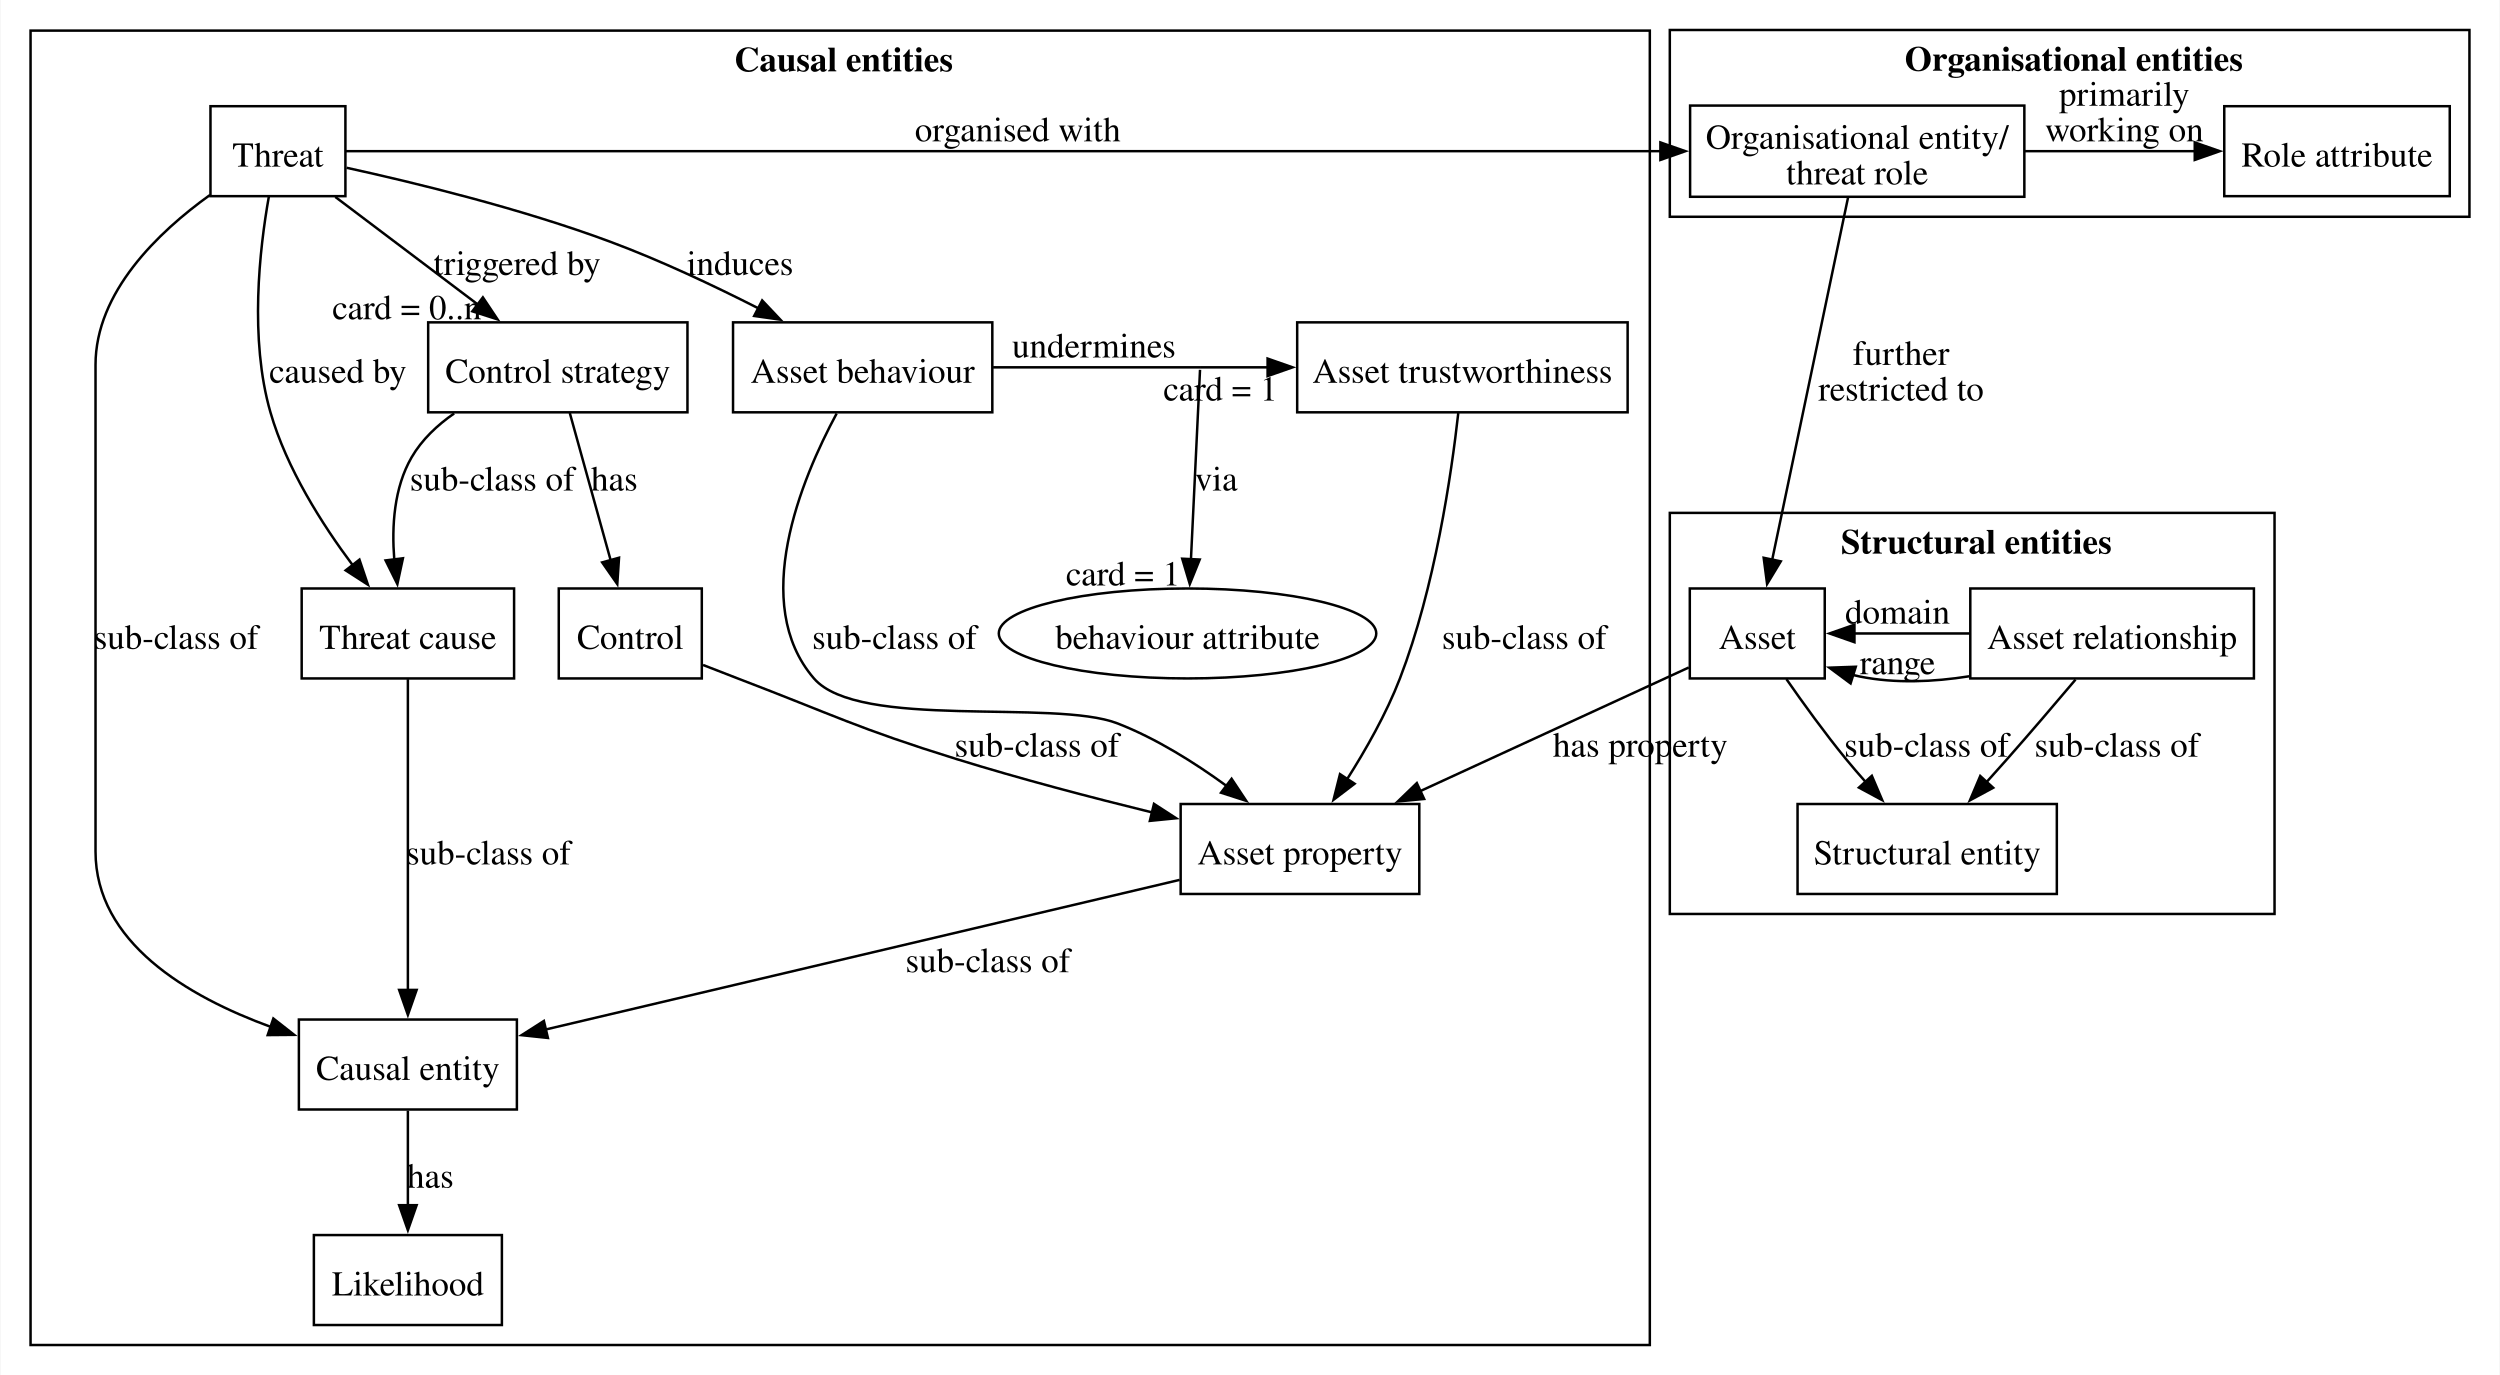
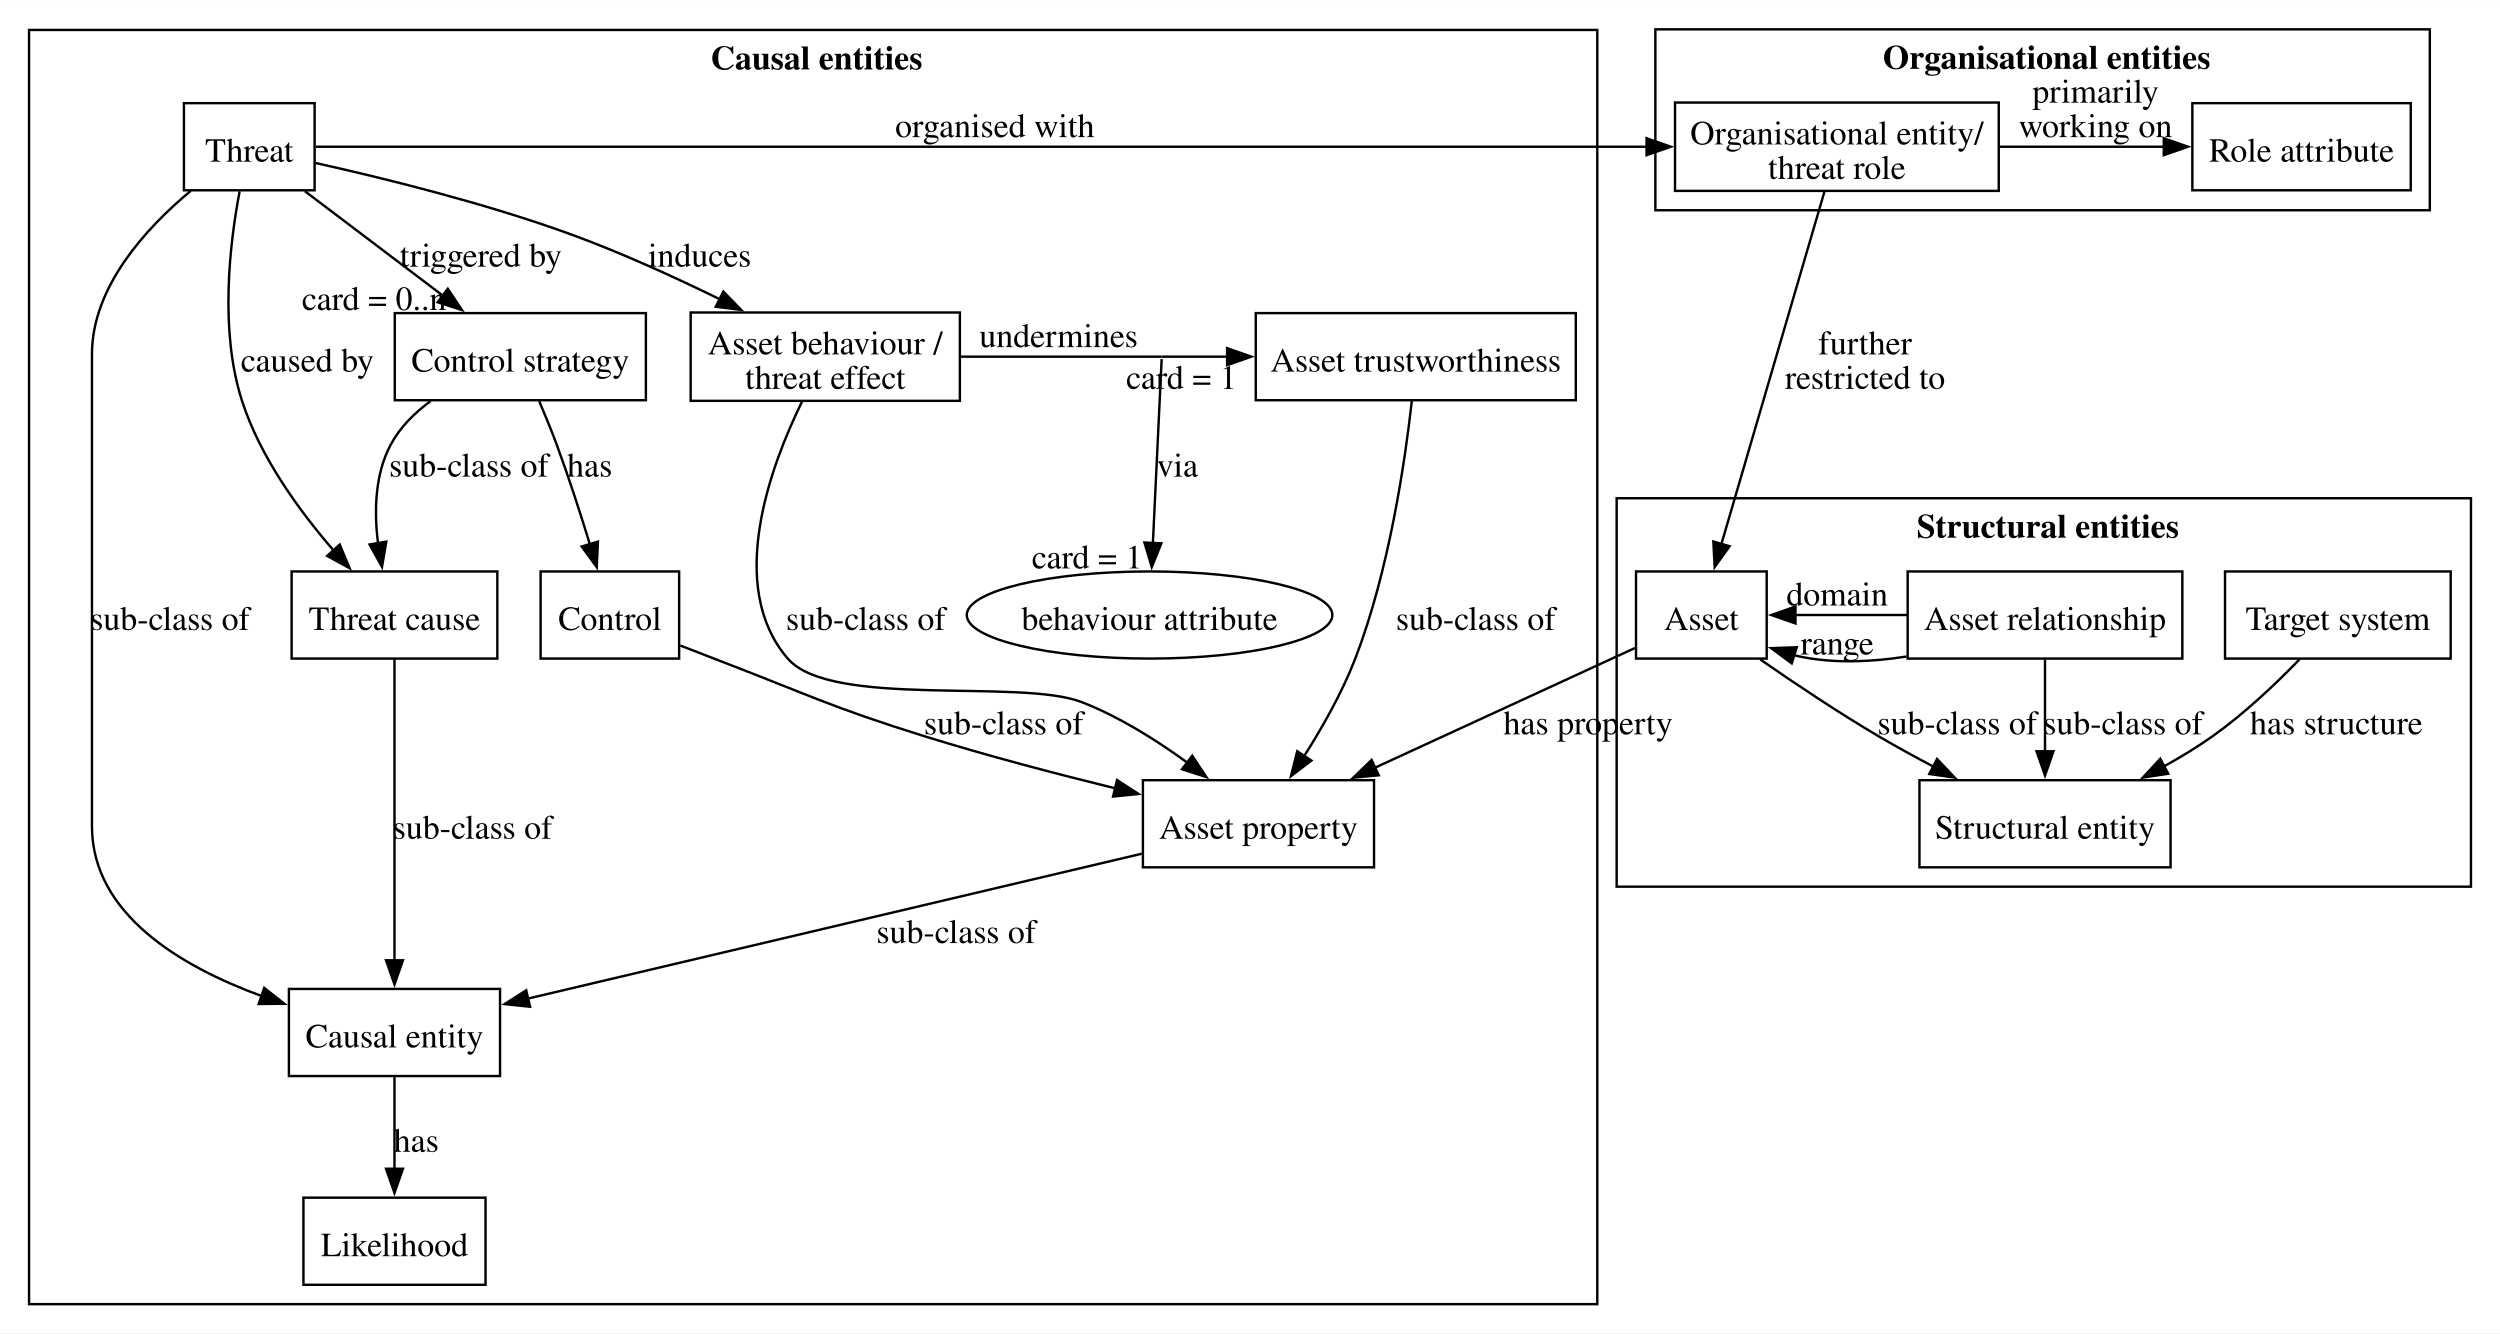
- <svg xmlns="http://www.w3.org/2000/svg" width="1000pt" height="550pt" viewBox="0.00 0.00 1000.00 550.25">
-   <g id="graph0" class="graph" transform="scale(1 1) rotate(0) translate(4 546.25)">
-     <polygon fill="white" stroke="none" points="-4,4 -4,-546.25 996,-546.25 996,4 -4,4" />
+ <svg xmlns="http://www.w3.org/2000/svg" width="1033pt" height="551pt" viewBox="0.00 0.00 1033.00 550.75">
+   <g id="graph0" class="graph" transform="scale(1 1) rotate(0) translate(4 546.75)">
+     <polygon fill="white" stroke="none" points="-4,4 -4,-546.75 1029,-546.75 1029,4 -4,4" />
    <g id="clust1" class="cluster">
-       <polygon fill="none" stroke="black" points="8,-8 8,-534 656,-534 656,-8 8,-8" />
-       <text text-anchor="start" x="285.88" y="-517.7" font-family="Times,serif" font-size="14.00"> </text>
-       <text text-anchor="start" x="289.62" y="-517.7" font-family="Times,serif" font-weight="bold" font-size="14.00">Causal entities</text>
-       <text text-anchor="start" x="374.38" y="-517.7" font-family="Times,serif" font-size="14.00"> </text>
+       <polygon fill="none" stroke="black" points="8,-8 8,-534.5 656,-534.5 656,-8 8,-8" />
+       <text text-anchor="start" x="285.88" y="-518.2" font-family="Times,serif" font-size="14.00"> </text>
+       <text text-anchor="start" x="289.62" y="-518.2" font-family="Times,serif" font-weight="bold" font-size="14.00">Causal entities</text>
+       <text text-anchor="start" x="374.38" y="-518.2" font-family="Times,serif" font-size="14.00"> </text>
    </g>
    <g id="clust4" class="cluster">
-       <polygon fill="none" stroke="black" points="664,-180.5 664,-341 906,-341 906,-180.5 664,-180.5" />
-       <text text-anchor="start" x="728.75" y="-324.7" font-family="Times,serif" font-size="14.00"> </text>
-       <text text-anchor="start" x="732.5" y="-324.7" font-family="Times,serif" font-weight="bold" font-size="14.00">Structural entities</text>
-       <text text-anchor="start" x="837.5" y="-324.7" font-family="Times,serif" font-size="14.00"> </text>
+       <polygon fill="none" stroke="black" points="664,-180.5 664,-341 1017,-341 1017,-180.5 664,-180.5" />
+       <text text-anchor="start" x="784.25" y="-324.7" font-family="Times,serif" font-size="14.00"> </text>
+       <text text-anchor="start" x="788" y="-324.7" font-family="Times,serif" font-weight="bold" font-size="14.00">Structural entities</text>
+       <text text-anchor="start" x="893" y="-324.7" font-family="Times,serif" font-size="14.00"> </text>
    </g>
    <g id="clust5" class="cluster">
-       <polygon fill="none" stroke="black" points="664,-459.5 664,-534.25 984,-534.25 984,-459.5 664,-459.5" />
-       <text text-anchor="start" x="754.25" y="-517.95" font-family="Times,serif" font-size="14.00"> </text>
-       <text text-anchor="start" x="758" y="-517.95" font-family="Times,serif" font-weight="bold" font-size="14.00">Organisational entities</text>
-       <text text-anchor="start" x="890" y="-517.95" font-family="Times,serif" font-size="14.00"> </text>
+       <polygon fill="none" stroke="black" points="680,-460 680,-534.75 1000,-534.75 1000,-460 680,-460" />
+       <text text-anchor="start" x="770.25" y="-518.45" font-family="Times,serif" font-size="14.00"> </text>
+       <text text-anchor="start" x="774" y="-518.45" font-family="Times,serif" font-weight="bold" font-size="14.00">Organisational entities</text>
+       <text text-anchor="start" x="906" y="-518.45" font-family="Times,serif" font-size="14.00"> </text>
    </g>
    <g id="node1" class="node">
      <polygon fill="none" stroke="black" points="202.62,-138.25 115.38,-138.25 115.38,-102.25 202.62,-102.25 202.62,-138.25" />
      <text text-anchor="middle" x="159" y="-114.08" font-family="Times,serif" font-size="14.00">Causal entity</text>
    </g>
    <g id="node2" class="node">
      <polygon fill="none" stroke="black" points="196.62,-52 121.38,-52 121.38,-16 196.62,-16 196.62,-52" />
      <text text-anchor="middle" x="159" y="-27.82" font-family="Times,serif" font-size="14.00">Likelihood</text>
    </g>
    <g id="edge10" class="edge">
      <path fill="none" stroke="black" d="M159,-101.79C159,-90.84 159,-76.44 159,-63.82" />
      <polygon fill="black" stroke="black" points="162.5,-63.95 159,-53.95 155.5,-63.95 162.5,-63.95" />
      <text text-anchor="middle" x="168" y="-70.95" font-family="Times,serif" font-size="14.00">has</text>
    </g>
    <g id="node3" class="node">
-       <polygon fill="none" stroke="black" points="134,-503.75 80,-503.75 80,-467.75 134,-467.75 134,-503.75" />
-       <text text-anchor="middle" x="107" y="-479.57" font-family="Times,serif" font-size="14.00">Threat</text>
+       <polygon fill="none" stroke="black" points="126,-504.25 72,-504.25 72,-468.25 126,-468.25 126,-504.25" />
+       <text text-anchor="middle" x="99" y="-480.07" font-family="Times,serif" font-size="14.00">Threat</text>
    </g>
    <g id="edge3" class="edge">
-       <path fill="none" stroke="black" d="M79.82,-468.24C59.06,-453.34 34,-429.33 34,-400.25 34,-400.25 34,-400.25 34,-205.5 34,-169.25 70.59,-147.56 104.18,-135.29" />
+       <path fill="none" stroke="black" d="M74.8,-468C56.32,-452.63 34,-428.31 34,-400.5 34,-400.5 34,-400.5 34,-205.5 34,-169.25 70.59,-147.56 104.18,-135.29" />
      <polygon fill="black" stroke="black" points="105.16,-138.66 113.5,-132.12 102.9,-132.03 105.16,-138.66" />
      <text text-anchor="middle" x="66.25" y="-286.57" font-family="Times,serif" font-size="14.00">sub-class of</text>
    </g>
    <g id="node4" class="node">
      <polygon fill="none" stroke="black" points="201.5,-310.75 116.5,-310.75 116.5,-274.75 201.5,-274.75 201.5,-310.75" />
      <text text-anchor="middle" x="159" y="-286.57" font-family="Times,serif" font-size="14.00">Threat cause</text>
    </g>
    <g id="edge11" class="edge">
-       <path fill="none" stroke="black" d="M103.35,-467.5C99.64,-446.62 95.54,-410.61 104,-381.25 110.48,-358.77 124.63,-336.48 136.95,-320.03" />
-       <polygon fill="black" stroke="black" points="139.62,-322.3 143,-312.26 134.1,-318 139.62,-322.3" />
-       <text text-anchor="middle" x="131" y="-393.07" font-family="Times,serif" font-size="14.00">caused by</text>
+       <path fill="none" stroke="black" d="M95.02,-467.82C90.99,-446.75 86.57,-410.47 96,-381.25 103.51,-357.95 119.79,-335.62 133.92,-319.35" />
+       <polygon fill="black" stroke="black" points="136.37,-321.86 140.46,-312.09 131.17,-317.18 136.37,-321.86" />
+       <text text-anchor="middle" x="123" y="-393.32" font-family="Times,serif" font-size="14.00">caused by</text>
    </g>
    <g id="node5" class="node">
-       <polygon fill="none" stroke="black" points="270.88,-417.25 167.12,-417.25 167.12,-381.25 270.88,-381.25 270.88,-417.25" />
-       <text text-anchor="middle" x="219" y="-393.07" font-family="Times,serif" font-size="14.00">Control strategy</text>
+       <polygon fill="none" stroke="black" points="262.88,-417.5 159.12,-417.5 159.12,-381.5 262.88,-381.5 262.88,-417.5" />
+       <text text-anchor="middle" x="211" y="-393.32" font-family="Times,serif" font-size="14.00">Control strategy</text>
    </g>
    <g id="edge13" class="edge">
-       <path fill="none" stroke="black" d="M129.94,-467.45C146.39,-455.03 168.79,-438.13 187,-424.39" />
-       <polygon fill="black" stroke="black" points="189.01,-427.26 194.89,-418.44 184.8,-421.67 189.01,-427.26" />
-       <text text-anchor="middle" x="202.71" y="-436.2" font-family="Times,serif" font-size="14.00">triggered by</text>
-       <text text-anchor="middle" x="158.6" y="-418.48" font-family="Times,serif" font-size="14.00">    card = 0..n</text>
+       <path fill="none" stroke="black" d="M121.94,-467.9C138.39,-455.44 160.79,-438.49 179,-424.71" />
+       <polygon fill="black" stroke="black" points="181.03,-427.57 186.89,-418.75 176.8,-421.99 181.03,-427.57" />
+       <text text-anchor="middle" x="194.71" y="-436.7" font-family="Times,serif" font-size="14.00">triggered by</text>
+       <text text-anchor="middle" x="150.6" y="-418.78" font-family="Times,serif" font-size="14.00">card = 0..n    </text>
    </g>
    <g id="node10" class="node">
-       <polygon fill="none" stroke="black" points="392.88,-417.25 289.12,-417.25 289.12,-381.25 392.88,-381.25 392.88,-417.25" />
-       <text text-anchor="middle" x="341" y="-393.07" font-family="Times,serif" font-size="14.00">Asset behaviour</text>
+       <polygon fill="none" stroke="black" points="392.62,-417.75 281.38,-417.75 281.38,-381.25 392.62,-381.25 392.62,-417.75" />
+       <text text-anchor="middle" x="337" y="-400.45" font-family="Times,serif" font-size="14.00">Asset behaviour /</text>
+       <text text-anchor="middle" x="337" y="-386.2" font-family="Times,serif" font-size="14.00">threat effect</text>
    </g>
    <g id="edge14" class="edge">
-       <path fill="none" stroke="black" d="M134.48,-479.11C161.72,-473.14 204.41,-462.75 240,-449.5 260.02,-442.05 281.39,-431.96 299.3,-422.85" />
-       <polygon fill="black" stroke="black" points="300.78,-426.03 308.06,-418.33 297.57,-419.81 300.78,-426.03" />
-       <text text-anchor="middle" x="291.93" y="-436.2" font-family="Times,serif" font-size="14.00">induces</text>
-     </g>
-     <g id="node15" class="node">
-       <polygon fill="none" stroke="black" points="805.88,-504 672.12,-504 672.12,-467.5 805.88,-467.5 805.88,-504" />
-       <text text-anchor="middle" x="739" y="-486.7" font-family="Times,serif" font-size="14.00">Organisational entity/</text>
-       <text text-anchor="middle" x="739" y="-472.45" font-family="Times,serif" font-size="14.00">threat role</text>
-     </g>
-     <g id="edge23" class="edge">
-       <path fill="none" stroke="black" d="M134.16,-485.75C224.68,-485.75 518.4,-485.75 660.53,-485.75" />
-       <polygon fill="black" stroke="black" points="660.23,-489.25 670.23,-485.75 660.23,-482.25 660.23,-489.25" />
-       <text text-anchor="middle" x="403.06" y="-489.7" font-family="Times,serif" font-size="14.00">organised with</text>
+       <path fill="none" stroke="black" d="M126.45,-479.51C153.65,-473.46 196.32,-463.02 232,-450 252.67,-442.46 274.81,-432.35 293.4,-423.23" />
+       <polygon fill="black" stroke="black" points="294.87,-426.41 302.26,-418.82 291.75,-420.14 294.87,-426.41" />
+       <text text-anchor="middle" x="285.1" y="-436.7" font-family="Times,serif" font-size="14.00">induces</text>
+     </g>
+     <g id="node16" class="node">
+       <polygon fill="none" stroke="black" points="821.88,-504.5 688.12,-504.5 688.12,-468 821.88,-468 821.88,-504.5" />
+       <text text-anchor="middle" x="755" y="-487.2" font-family="Times,serif" font-size="14.00">Organisational entity/</text>
+       <text text-anchor="middle" x="755" y="-472.95" font-family="Times,serif" font-size="14.00">threat role</text>
+     </g>
+     <g id="edge24" class="edge">
+       <path fill="none" stroke="black" d="M126.35,-486.25C220,-486.25 530.03,-486.25 676.74,-486.25" />
+       <polygon fill="black" stroke="black" points="676.36,-489.75 686.36,-486.25 676.36,-482.75 676.36,-489.75" />
+       <text text-anchor="middle" x="407.06" y="-490.2" font-family="Times,serif" font-size="14.00">organised with</text>
    </g>
    <g id="edge4" class="edge">
      <path fill="none" stroke="black" d="M159,-274.46C159,-245.1 159,-185.22 159,-149.64" />
      <polygon fill="black" stroke="black" points="162.5,-150.1 159,-140.1 155.5,-150.1 162.5,-150.1" />
      <text text-anchor="middle" x="191.25" y="-200.32" font-family="Times,serif" font-size="14.00">sub-class of</text>
    </g>
    <g id="edge6" class="edge">
-       <path fill="none" stroke="black" d="M177.53,-380.81C170.75,-376.11 164.6,-370.31 160.5,-363.25 153.44,-351.11 152.49,-335.64 153.55,-322.39" />
-       <polygon fill="black" stroke="black" points="157.02,-322.85 154.79,-312.49 150.08,-321.98 157.02,-322.85" />
-       <text text-anchor="middle" x="192.75" y="-349.95" font-family="Times,serif" font-size="14.00">sub-class of</text>
+       <path fill="none" stroke="black" d="M173.97,-381.17C167.36,-376.34 161.35,-370.4 157.5,-363.25 150.88,-350.97 150.55,-335.6 152.17,-322.45" />
+       <polygon fill="black" stroke="black" points="155.62,-323.07 153.84,-312.63 148.71,-321.9 155.62,-323.07" />
+       <text text-anchor="middle" x="189.75" y="-349.95" font-family="Times,serif" font-size="14.00">sub-class of</text>
    </g>
    <g id="node7" class="node">
      <polygon fill="none" stroke="black" points="276.62,-310.75 219.38,-310.75 219.38,-274.75 276.62,-274.75 276.62,-310.75" />
      <text text-anchor="middle" x="248" y="-286.57" font-family="Times,serif" font-size="14.00">Control</text>
    </g>
    <g id="edge12" class="edge">
-       <path fill="none" stroke="black" d="M223.79,-380.99C228.24,-364.96 234.95,-340.79 240.17,-321.95" />
-       <polygon fill="black" stroke="black" points="243.5,-323.06 242.8,-312.49 236.75,-321.19 243.5,-323.06" />
-       <text text-anchor="middle" x="241.63" y="-349.95" font-family="Times,serif" font-size="14.00">has</text>
+       <path fill="none" stroke="black" d="M218.81,-381.06C221.23,-375.42 223.83,-369.11 226,-363.25 230.98,-349.8 235.86,-334.64 239.75,-321.92" />
+       <polygon fill="black" stroke="black" points="243.06,-323.08 242.59,-312.49 236.36,-321.06 243.06,-323.08" />
+       <text text-anchor="middle" x="239.67" y="-349.95" font-family="Times,serif" font-size="14.00">has</text>
    </g>
    <g id="node6" class="node">
      <polygon fill="none" stroke="black" points="563.75,-224.5 468.25,-224.5 468.25,-188.5 563.75,-188.5 563.75,-224.5" />
      <text text-anchor="middle" x="516" y="-200.32" font-family="Times,serif" font-size="14.00">Asset property</text>
    </g>
    <g id="edge5" class="edge">
      <path fill="none" stroke="black" d="M467.85,-194.14C401.87,-178.57 283.63,-150.66 214.16,-134.27" />
      <polygon fill="black" stroke="black" points="215.04,-130.88 204.5,-131.99 213.43,-137.69 215.04,-130.88" />
      <text text-anchor="middle" x="391.12" y="-157.2" font-family="Times,serif" font-size="14.00">sub-class of</text>
    </g>
    <g id="edge7" class="edge">
      <path fill="none" stroke="black" d="M277.11,-280.14C281.75,-278.32 286.5,-276.47 291,-274.75 329.72,-259.96 338.92,-254.8 378.5,-242.5 404,-234.58 432.56,-227.09 457.01,-221.09" />
      <polygon fill="black" stroke="black" points="457.57,-224.56 466.46,-218.8 455.92,-217.75 457.57,-224.56" />
      <text text-anchor="middle" x="410.75" y="-243.45" font-family="Times,serif" font-size="14.00">sub-class of</text>
    </g>
    <g id="node8" class="node">
-       <polygon fill="none" stroke="black" points="647.12,-417.25 514.88,-417.25 514.88,-381.25 647.12,-381.25 647.12,-417.25" />
-       <text text-anchor="middle" x="581" y="-393.07" font-family="Times,serif" font-size="14.00">Asset trustworthiness</text>
+       <polygon fill="none" stroke="black" points="647.12,-417.5 514.88,-417.5 514.88,-381.5 647.12,-381.5 647.12,-417.5" />
+       <text text-anchor="middle" x="581" y="-393.32" font-family="Times,serif" font-size="14.00">Asset trustworthiness</text>
    </g>
    <g id="edge8" class="edge">
-       <path fill="none" stroke="black" d="M579.35,-380.96C576.63,-356.6 570.01,-311.08 556,-274.75 550.58,-260.69 542.34,-246.19 534.75,-234.26" />
-       <polygon fill="black" stroke="black" points="537.86,-232.62 529.43,-226.19 532.01,-236.46 537.86,-232.62" />
-       <text text-anchor="middle" x="605.76" y="-286.57" font-family="Times,serif" font-size="14.00">sub-class of</text>
+       <path fill="none" stroke="black" d="M579.36,-381.17C576.64,-356.76 570.03,-311.15 556,-274.75 550.58,-260.69 542.34,-246.19 534.75,-234.26" />
+       <polygon fill="black" stroke="black" points="537.86,-232.61 529.44,-226.19 532.01,-236.46 537.86,-232.61" />
+       <text text-anchor="middle" x="605.77" y="-286.57" font-family="Times,serif" font-size="14.00">sub-class of</text>
    </g>
    <g id="edge2" class="edge">
-       <path fill="none" stroke="black" d="M476,-399.25C485.04,-399.25 494.07,-399.25 503.11,-399.25" />
-       <polygon fill="black" stroke="black" points="503.04,-402.75 513.04,-399.25 503.04,-395.75 503.04,-402.75" />
-       <text text-anchor="middle" x="484.18" y="-385.95" font-family="Times,serif" font-size="14.00">    card = 1</text>
+       <path fill="none" stroke="black" d="M476,-399.5C485.04,-399.5 494.07,-399.5 503.11,-399.5" />
+       <polygon fill="black" stroke="black" points="503.04,-403 513.04,-399.5 503.04,-396 503.04,-403" />
+       <text text-anchor="middle" x="484.18" y="-386.2" font-family="Times,serif" font-size="14.00">    card = 1</text>
    </g>
    <g id="node11" class="node">
      <ellipse fill="none" stroke="black" cx="471" cy="-292.75" rx="75.53" ry="18" />
      <text text-anchor="middle" x="471" y="-286.57" font-family="Times,serif" font-size="14.00">behaviour attribute</text>
    </g>
    <g id="edge15" class="edge">
-       <path fill="none" stroke="black" d="M476,-398.25C476,-398.25 473.85,-353.39 472.37,-322.45" />
-       <polygon fill="black" stroke="black" points="475.87,-322.34 471.9,-312.52 468.88,-322.67 475.87,-322.34" />
+       <path fill="none" stroke="black" d="M476,-398.5C476,-398.5 473.85,-353.53 472.37,-322.52" />
+       <polygon fill="black" stroke="black" points="475.87,-322.38 471.9,-312.56 468.88,-322.71 475.87,-322.38" />
      <text text-anchor="middle" x="482.49" y="-349.95" font-family="Times,serif" font-size="14.00">via</text>
-       <text text-anchor="middle" x="445.2" y="-311.96" font-family="Times,serif" font-size="14.00">  card = 1</text>
+       <text text-anchor="middle" x="445.2" y="-312" font-family="Times,serif" font-size="14.00">  card = 1</text>
    </g>
    <g id="edge9" class="edge">
-       <path fill="none" stroke="black" d="M330.58,-380.76C316.44,-354.46 295.69,-304.66 321.5,-274.75 339.33,-254.08 417.56,-266.63 443,-256.75 458.45,-250.75 473.9,-241.01 486.58,-231.76" />
+       <path fill="none" stroke="black" d="M327.41,-380.94C314.45,-354.55 295.76,-304.59 321.5,-274.75 339.33,-254.08 417.56,-266.63 443,-256.75 458.45,-250.75 473.9,-241.01 486.58,-231.76" />
      <polygon fill="black" stroke="black" points="488.63,-234.6 494.49,-225.77 484.4,-229.02 488.63,-234.6" />
      <text text-anchor="middle" x="353.75" y="-286.57" font-family="Times,serif" font-size="14.00">sub-class of</text>
    </g>
    <g id="edge1" class="edge">
-       <path fill="none" stroke="black" d="M393.19,-399.25C431.18,-399.25 476,-399.25 476,-399.25" />
-       <text text-anchor="middle" x="433.54" y="-403.2" font-family="Times,serif" font-size="14.00">undermines</text>
+       <path fill="none" stroke="black" d="M392.74,-399.5C431.41,-399.5 476,-399.5 476,-399.5" />
+       <text text-anchor="middle" x="433.41" y="-403.45" font-family="Times,serif" font-size="14.00">undermines</text>
    </g>
    <g id="node12" class="node">
-       <polygon fill="none" stroke="black" points="818.88,-224.5 715.12,-224.5 715.12,-188.5 818.88,-188.5 818.88,-224.5" />
-       <text text-anchor="middle" x="767" y="-200.32" font-family="Times,serif" font-size="14.00">Structural entity</text>
+       <polygon fill="none" stroke="black" points="892.88,-224.5 789.12,-224.5 789.12,-188.5 892.88,-188.5 892.88,-224.5" />
+       <text text-anchor="middle" x="841" y="-200.32" font-family="Times,serif" font-size="14.00">Structural entity</text>
    </g>
    <g id="node13" class="node">
      <polygon fill="none" stroke="black" points="726,-310.75 672,-310.75 672,-274.75 726,-274.75 726,-310.75" />
      <text text-anchor="middle" x="699" y="-286.57" font-family="Times,serif" font-size="14.00">Asset</text>
    </g>
-     <g id="edge20" class="edge">
+     <g id="edge21" class="edge">
      <path fill="none" stroke="black" d="M671.6,-279.14C643.23,-266.07 598.33,-245.4 564.04,-229.62" />
      <polygon fill="black" stroke="black" points="565.69,-226.52 555.14,-225.52 562.76,-232.88 565.69,-226.52" />
      <text text-anchor="middle" x="652.21" y="-243.45" font-family="Times,serif" font-size="14.00">has property</text>
    </g>
-     <g id="edge16" class="edge">
-       <path fill="none" stroke="black" d="M710.65,-274.49C717.35,-264.86 726.08,-252.77 734.5,-242.5 736.99,-239.46 739.68,-236.34 742.4,-233.28" />
-       <polygon fill="black" stroke="black" points="744.85,-235.79 749.01,-226.04 739.68,-231.07 744.85,-235.79" />
-       <text text-anchor="middle" x="766.75" y="-243.45" font-family="Times,serif" font-size="14.00">sub-class of</text>
+     <g id="edge17" class="edge">
+       <path fill="none" stroke="black" d="M723.37,-274.37C737.46,-264.58 755.68,-252.38 772.5,-242.5 779.62,-238.31 787.31,-234.11 794.86,-230.13" />
+       <polygon fill="black" stroke="black" points="796.4,-233.28 803.67,-225.58 793.18,-227.06 796.4,-233.28" />
+       <text text-anchor="middle" x="804.75" y="-243.45" font-family="Times,serif" font-size="14.00">sub-class of</text>
    </g>
    <g id="node14" class="node">
      <polygon fill="none" stroke="black" points="897.75,-310.75 784.25,-310.75 784.25,-274.75 897.75,-274.75 897.75,-310.75" />
      <text text-anchor="middle" x="841" y="-286.57" font-family="Times,serif" font-size="14.00">Asset relationship</text>
    </g>
-     <g id="edge17" class="edge">
-       <path fill="none" stroke="black" d="M826.37,-274.3C818.37,-264.83 808.22,-252.94 799,-242.5 796.36,-239.51 793.57,-236.4 790.79,-233.31" />
-       <polygon fill="black" stroke="black" points="793.41,-231 784.09,-225.96 788.23,-235.71 793.41,-231" />
-       <text text-anchor="middle" x="842.93" y="-243.45" font-family="Times,serif" font-size="14.00">sub-class of</text>
-     </g>
    <g id="edge18" class="edge">
+       <path fill="none" stroke="black" d="M841,-274.29C841,-263.34 841,-248.94 841,-236.32" />
+       <polygon fill="black" stroke="black" points="844.5,-236.45 841,-226.45 837.5,-236.45 844.5,-236.45" />
+       <text text-anchor="middle" x="873.25" y="-243.45" font-family="Times,serif" font-size="14.00">sub-class of</text>
+     </g>
+     <g id="edge19" class="edge">
      <path fill="none" stroke="black" d="M784.02,-292.75C768.49,-292.75 752.03,-292.75 737.77,-292.75" />
      <polygon fill="black" stroke="black" points="737.89,-289.25 727.89,-292.75 737.89,-296.25 737.89,-289.25" />
      <text text-anchor="middle" x="755.12" y="-296.7" font-family="Times,serif" font-size="14.00">domain</text>
    </g>
-     <g id="edge19" class="edge">
+     <g id="edge20" class="edge">
      <path fill="none" stroke="black" d="M783.81,-275.61C769.51,-273.35 754.23,-272.66 740.12,-275.5 739.13,-275.7 738.13,-275.93 737.12,-276.17" />
      <polygon fill="black" stroke="black" points="736.35,-272.75 727.84,-279.06 738.43,-279.43 736.35,-272.75" />
      <text text-anchor="middle" x="755.12" y="-276.45" font-family="Times,serif" font-size="14.00">range</text>
    </g>
+     <g id="node15" class="node">
+       <polygon fill="none" stroke="black" points="1008.62,-310.75 915.38,-310.75 915.38,-274.75 1008.62,-274.75 1008.62,-310.75" />
+       <text text-anchor="middle" x="962" y="-286.57" font-family="Times,serif" font-size="14.00">Target system</text>
+     </g>
+     <g id="edge16" class="edge">
+       <path fill="none" stroke="black" d="M946.21,-274.47C936.42,-264.37 923.21,-251.81 910,-242.5 903.8,-238.13 896.99,-233.99 890.12,-230.19" />
+       <polygon fill="black" stroke="black" points="891.91,-227.17 881.43,-225.58 888.63,-233.36 891.91,-227.17" />
+       <text text-anchor="middle" x="961.39" y="-243.45" font-family="Times,serif" font-size="14.00">has structure</text>
+     </g>
+     <g id="edge23" class="edge">
+       <path fill="none" stroke="black" d="M749.83,-467.58C740.1,-434.29 718.97,-362.04 707.25,-321.96" />
+       <polygon fill="black" stroke="black" points="710.67,-321.17 704.5,-312.56 703.95,-323.14 710.67,-321.17" />
+       <text text-anchor="middle" x="766.64" y="-400.45" font-family="Times,serif" font-size="14.00">further</text>
+       <text text-anchor="middle" x="766.64" y="-386.2" font-family="Times,serif" font-size="14.00">restricted to</text>
+     </g>
+     <g id="node17" class="node">
+       <polygon fill="none" stroke="black" points="992.12,-504.25 901.88,-504.25 901.88,-468.25 992.12,-468.25 992.12,-504.25" />
+       <text text-anchor="middle" x="947" y="-480.07" font-family="Times,serif" font-size="14.00">Role attribute</text>
+     </g>
    <g id="edge22" class="edge">
-       <path fill="none" stroke="black" d="M735.31,-467.12C728.37,-433.99 713.33,-362.18 704.95,-322.15" />
-       <polygon fill="black" stroke="black" points="708.41,-321.61 702.93,-312.54 701.56,-323.04 708.41,-321.61" />
-       <text text-anchor="middle" x="756.53" y="-400.2" font-family="Times,serif" font-size="14.00">further</text>
-       <text text-anchor="middle" x="756.53" y="-385.95" font-family="Times,serif" font-size="14.00">restricted to</text>
-     </g>
-     <g id="node16" class="node">
-       <polygon fill="none" stroke="black" points="976.12,-503.75 885.88,-503.75 885.88,-467.75 976.12,-467.75 976.12,-503.75" />
-       <text text-anchor="middle" x="931" y="-479.57" font-family="Times,serif" font-size="14.00">Role attribute</text>
-     </g>
-     <g id="edge21" class="edge">
-       <path fill="none" stroke="black" d="M806.15,-485.75C828.32,-485.75 852.76,-485.75 874.09,-485.75" />
-       <polygon fill="black" stroke="black" points="874.07,-489.25 884.07,-485.75 874.07,-482.25 874.07,-489.25" />
-       <text text-anchor="middle" x="845.88" y="-503.95" font-family="Times,serif" font-size="14.00">primarily</text>
-       <text text-anchor="middle" x="845.88" y="-489.7" font-family="Times,serif" font-size="14.00">working on</text>
+       <path fill="none" stroke="black" d="M822.15,-486.25C844.32,-486.25 868.76,-486.25 890.09,-486.25" />
+       <polygon fill="black" stroke="black" points="890.07,-489.75 900.07,-486.25 890.07,-482.75 890.07,-489.75" />
+       <text text-anchor="middle" x="861.88" y="-504.45" font-family="Times,serif" font-size="14.00">primarily</text>
+       <text text-anchor="middle" x="861.88" y="-490.2" font-family="Times,serif" font-size="14.00">working on</text>
    </g>
  </g>
</svg>
